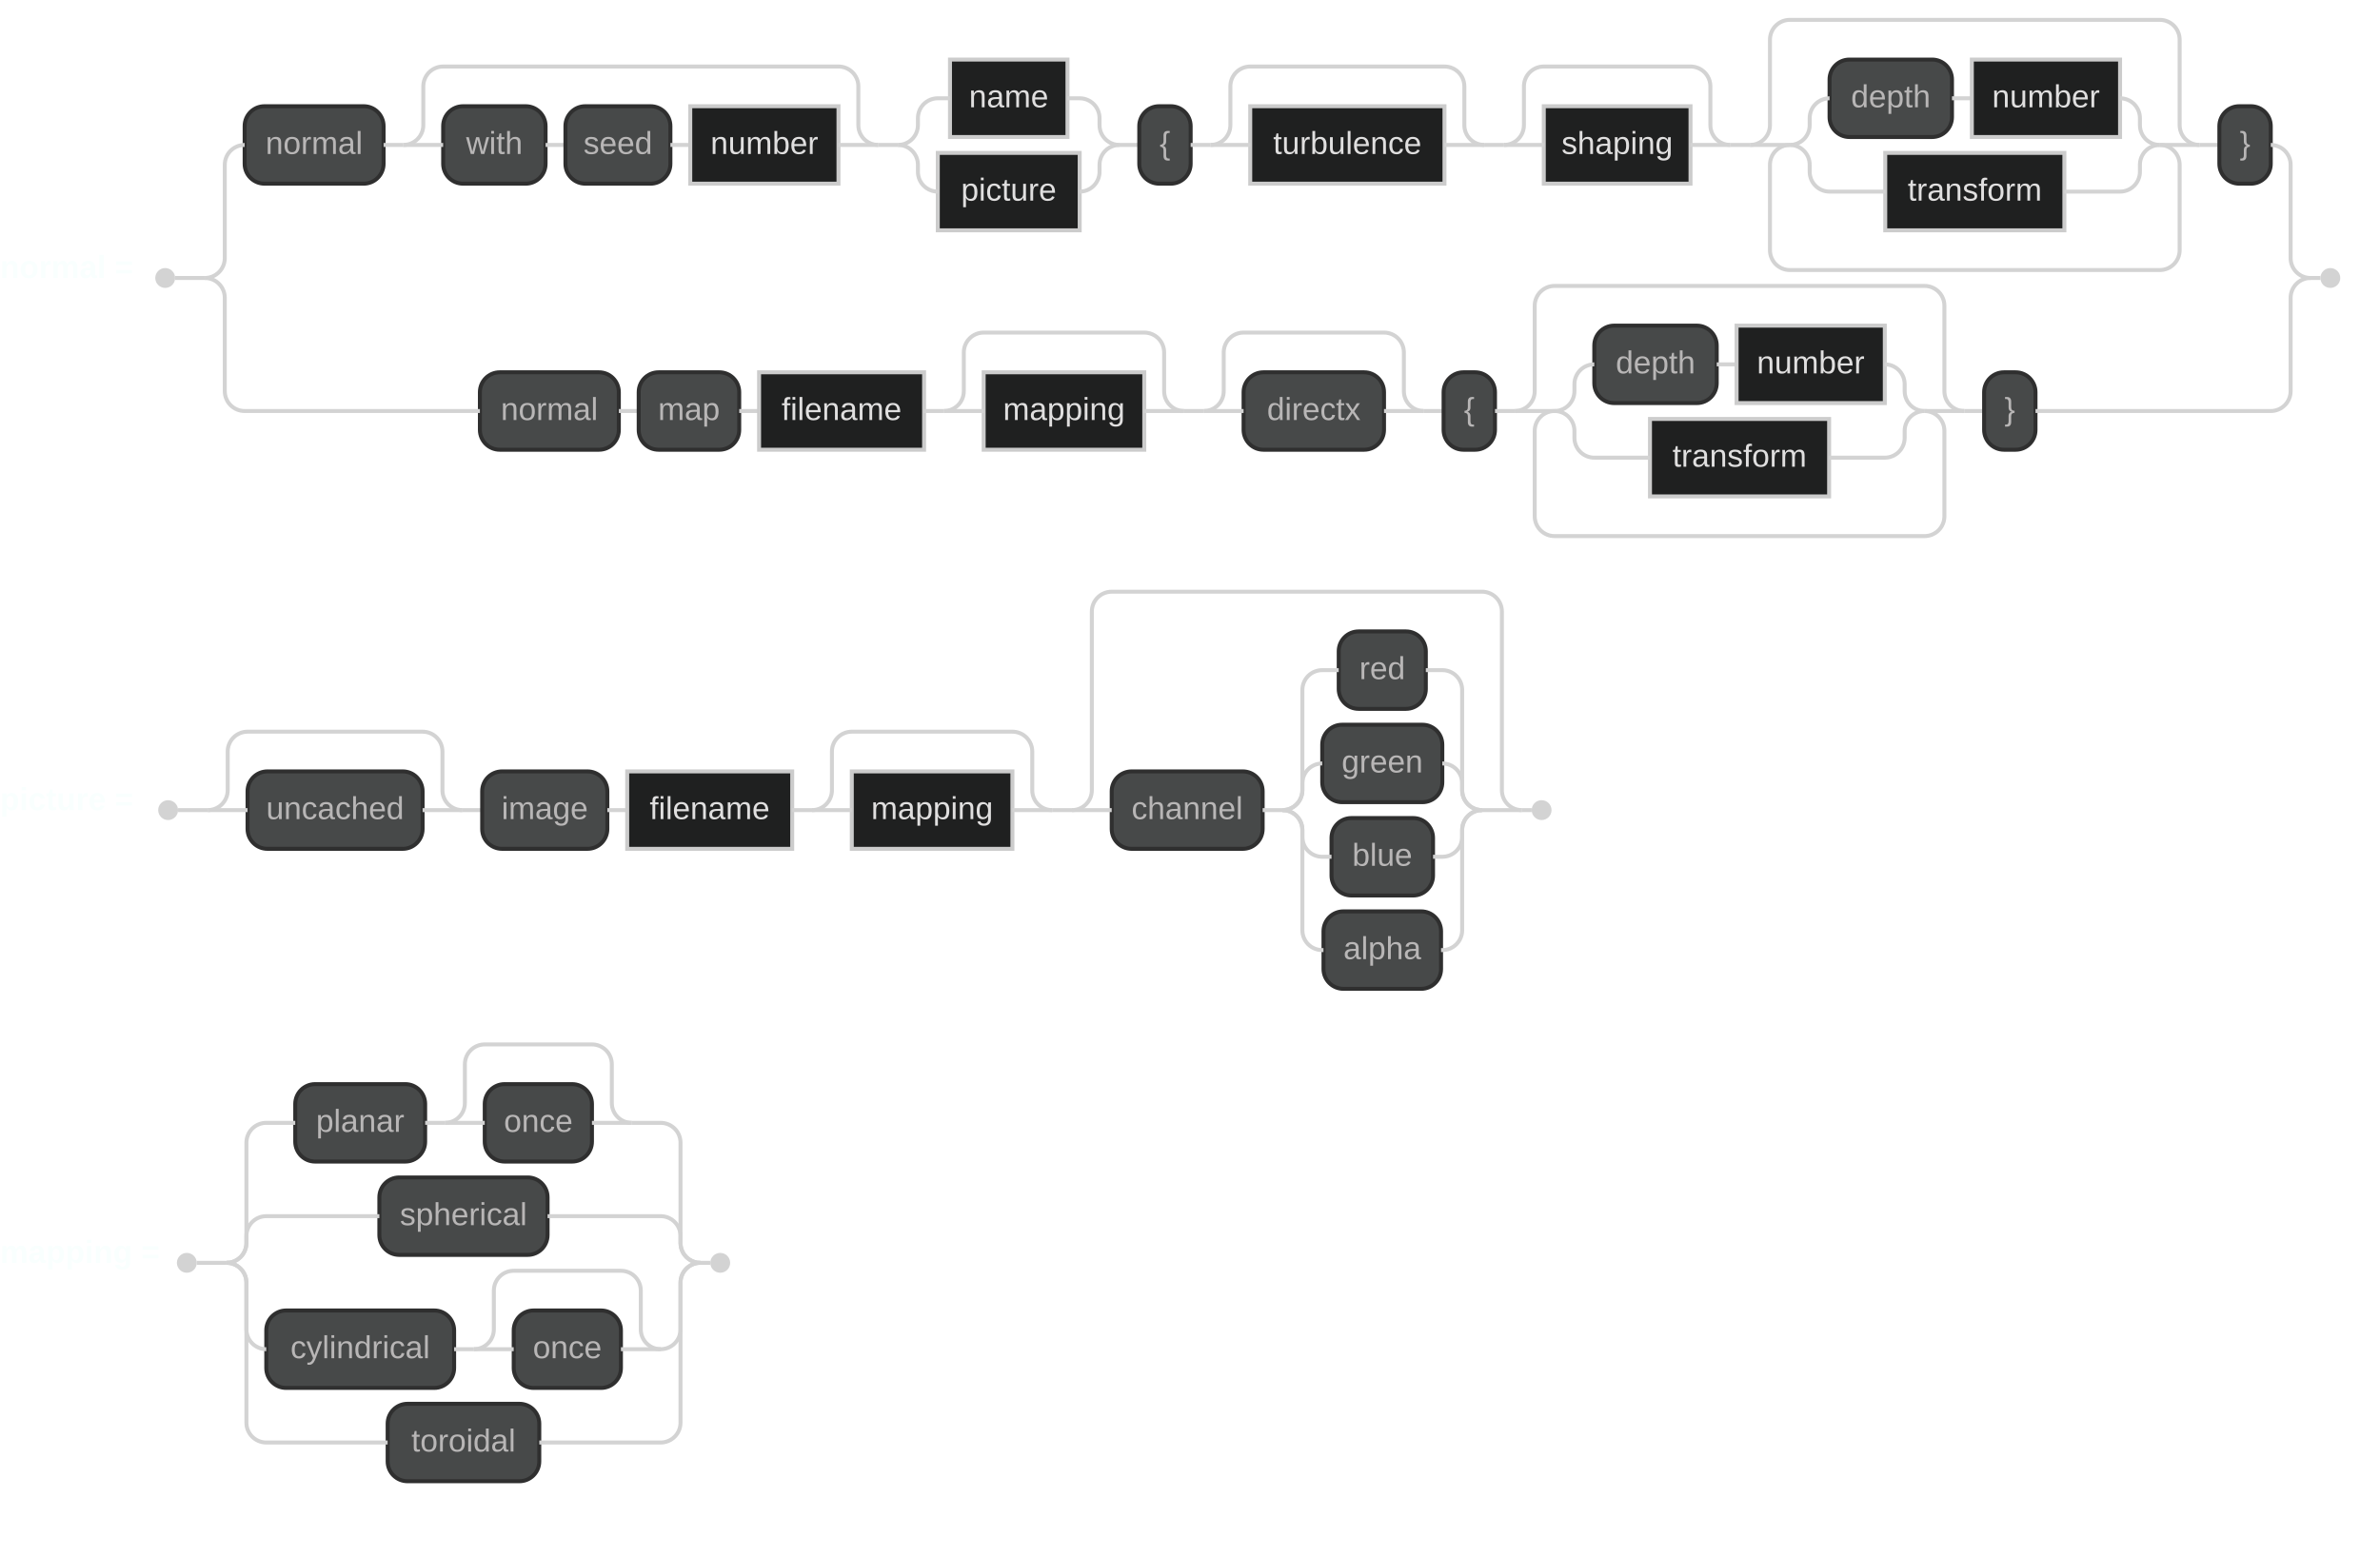
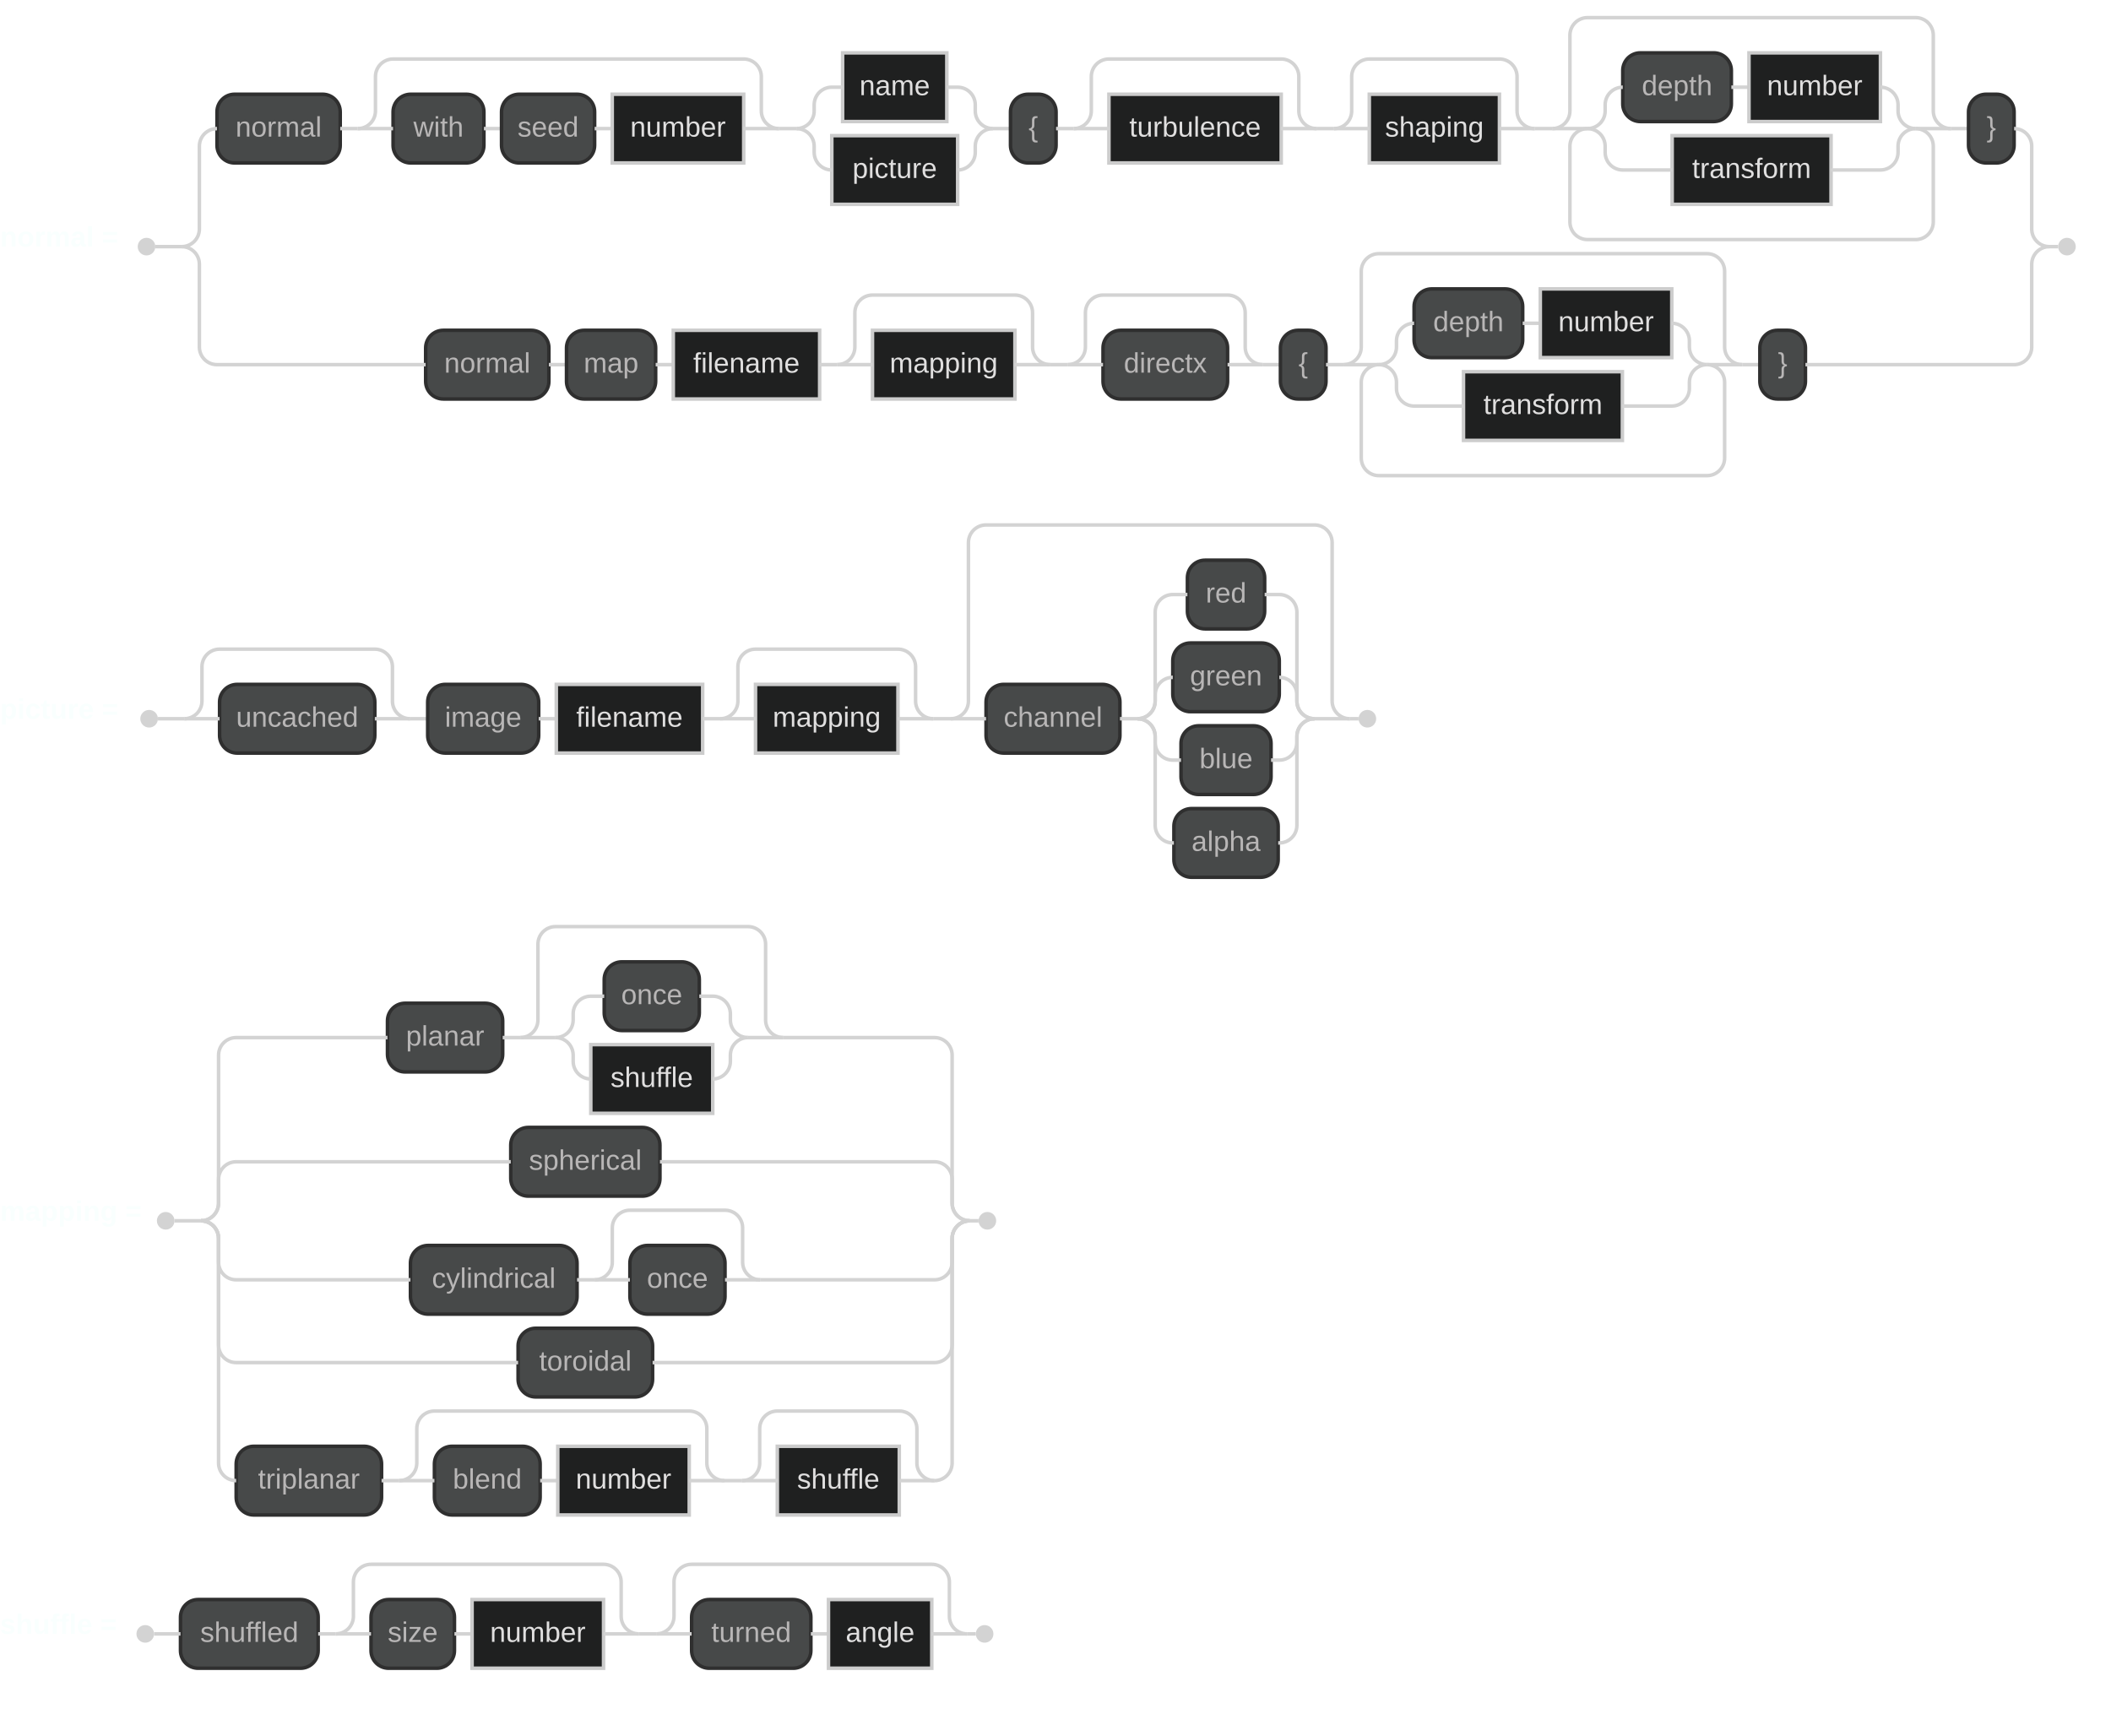
- <svg xmlns="http://www.w3.org/2000/svg" id="my-svg" width="100%" class="railroad-diagram" style="max-width: 1198.28px; background-color: transparent;" viewBox="0 0 1198.281 784" role="graphics-document document" aria-roledescription="railroadEbnf">
+ <svg xmlns="http://www.w3.org/2000/svg" id="my-svg" width="100%" class="railroad-diagram" style="max-width: 1198.28px; background-color: transparent;" viewBox="0 0 1198.281 985" role="graphics-document document" aria-roledescription="railroadEbnf">
  <style>#my-svg{font-family:"trebuchet ms",verdana,arial,sans-serif;font-size:16px;fill:#ccc;}@keyframes edge-animation-frame{from{stroke-dashoffset:0;}}@keyframes dash{to{stroke-dashoffset:0;}}#my-svg .edge-animation-slow{stroke-dasharray:9,5!important;stroke-dashoffset:900;animation:dash 50s linear infinite;stroke-linecap:round;}#my-svg .edge-animation-fast{stroke-dasharray:9,5!important;stroke-dashoffset:900;animation:dash 20s linear infinite;stroke-linecap:round;}#my-svg .error-icon{fill:#a44141;}#my-svg .error-text{fill:#ddd;stroke:#ddd;}#my-svg .edge-thickness-normal{stroke-width:1px;}#my-svg .edge-thickness-thick{stroke-width:3.5px;}#my-svg .edge-pattern-solid{stroke-dasharray:0;}#my-svg .edge-thickness-invisible{stroke-width:0;fill:none;}#my-svg .edge-pattern-dashed{stroke-dasharray:3;}#my-svg .edge-pattern-dotted{stroke-dasharray:2;}#my-svg .marker{fill:lightgrey;stroke:lightgrey;}#my-svg .marker.cross{stroke:lightgrey;}#my-svg svg{font-family:"trebuchet ms",verdana,arial,sans-serif;font-size:16px;}#my-svg p{margin:0;}#my-svg .railroad-diagram{font-family:"trebuchet ms",verdana,arial,sans-serif;font-size:16px;}#my-svg .railroad-terminal rect{fill:hsl(180, 1.587%, 28.353%);stroke:hsl(180, 0%, 18.353%);stroke-width:2px;}#my-svg .railroad-terminal text{fill:rgb(183.848, 181.552, 181.552);font-family:"trebuchet ms",verdana,arial,sans-serif;font-size:16px;text-anchor:middle;dominant-baseline:middle;}#my-svg .railroad-nonterminal rect{fill:#1f2020;stroke:#cccccc;stroke-width:2px;}#my-svg .railroad-nonterminal text{fill:#e0dfdf;font-family:"trebuchet ms",verdana,arial,sans-serif;font-size:16px;text-anchor:middle;dominant-baseline:middle;}#my-svg .railroad-line{stroke:lightgrey;stroke-width:2px;fill:none;}#my-svg .railroad-start circle,#my-svg .railroad-end circle{fill:lightgrey;}#my-svg .railroad-comment ellipse{fill:#181818;stroke:hsl(20, 0%, 2.353%);stroke-width:2px;}#my-svg .railroad-comment text{fill:rgb(223, 223.667, 224);font-style:italic;font-family:"trebuchet ms",verdana,arial,sans-serif;font-size:16px;text-anchor:middle;dominant-baseline:middle;}#my-svg .railroad-special rect{fill:hsl(20, 1.587%, 12.353%);stroke:hsl(20, 0%, 2.353%);stroke-width:2px;stroke-dasharray:5,3;}#my-svg .railroad-special text{fill:#e0dfdf;font-family:"trebuchet ms",verdana,arial,sans-serif;font-size:16px;text-anchor:middle;dominant-baseline:middle;}#my-svg .railroad-rule-name{font-weight:bold;fill:#F9FFFE;font-family:"trebuchet ms",verdana,arial,sans-serif;font-size:16px;}#my-svg .node .neo-node{stroke:#ccc;}#my-svg [data-look="neo"].node rect,#my-svg [data-look="neo"].cluster rect,#my-svg [data-look="neo"].node polygon{stroke:url(#my-svg-gradient);filter:drop-shadow( 1px 2px 2px rgba(185,185,185,1));}#my-svg [data-look="neo"].swimlane.cluster rect{filter:none;}#my-svg [data-look="neo"].node path{stroke:url(#my-svg-gradient);stroke-width:1px;}#my-svg [data-look="neo"].node .outer-path{filter:drop-shadow( 1px 2px 2px rgba(185,185,185,1));}#my-svg [data-look="neo"].node .neo-line path{stroke:#ccc;filter:none;}#my-svg [data-look="neo"].node circle{stroke:url(#my-svg-gradient);filter:drop-shadow( 1px 2px 2px rgba(185,185,185,1));}#my-svg [data-look="neo"].node circle .state-start{fill:#000000;}#my-svg [data-look="neo"].icon-shape .icon{fill:url(#my-svg-gradient);filter:drop-shadow( 1px 2px 2px rgba(185,185,185,1));}#my-svg [data-look="neo"].icon-shape .icon-neo path{stroke:url(#my-svg-gradient);filter:drop-shadow( 1px 2px 2px rgba(185,185,185,1));}#my-svg :root{--mermaid-font-family:"trebuchet ms",verdana,arial,sans-serif;}</style>
  <g />
  <g class="railroad-rule" transform="translate(0, 10)">
    <g transform="translate(103.1719, 0)">
      <g class="railroad-choice">
        <g class="railroad-sequence" transform="translate(20, 0)">
          <g class="railroad-terminal" transform="translate(0, 43.5)">
            <rect x="0" y="0" width="69.953" height="39" rx="10" ry="10" />
            <text x="34.977" y="19.5">normal</text>
          </g>
          <path class="railroad-line" d="M 69.953 63 L 79.953 63" />
          <g class="railroad-optional" transform="translate(79.95312, 23.5)">
            <g class="railroad-sequence" transform="translate(20, 20)">
              <g class="railroad-terminal" transform="translate(0, 0)">
                <rect x="0" y="0" width="51.562" height="39" rx="10" ry="10" />
                <text x="25.781" y="19.5">with</text>
              </g>
              <path class="railroad-line" d="M 51.562 19.5 L 61.562 19.5" />
              <g class="railroad-terminal" transform="translate(61.5625, 0)">
                <rect x="0" y="0" width="52.844" height="39" rx="10" ry="10" />
                <text x="26.422" y="19.5">seed</text>
              </g>
              <path class="railroad-line" d="M 114.406 19.5 L 124.406 19.5" />
              <g class="railroad-nonterminal" transform="translate(124.4062, 0)">
                <rect x="0" y="0" width="74.625" height="39" />
                <text x="37.312" y="19.5">number</text>
              </g>
            </g>
            <path class="railroad-line" d="M 0 39.5 L 20 39.5" />
            <path class="railroad-line" d="M 219.031 39.5 L 239.031 39.5" />
            <path class="railroad-line" d="M 0 39.5 A 10 10 0 0 0 10 29.5 L 10 10 A 10 10 0 0 1 20 0 L 219.031 0 A 10 10 0 0 1 229.031 10 L 229.031 29.5 A 10 10 0 0 0 239.031 39.5" />
          </g>
          <path class="railroad-line" d="M 318.984 63 L 328.984 63" />
          <g class="railroad-choice" transform="translate(328.9844, 20)">
            <g class="railroad-nonterminal" transform="translate(26.14062, 0)">
              <rect x="0" y="0" width="59.156" height="39" />
              <text x="29.578" y="19.5">name</text>
            </g>
            <path class="railroad-line" d="M 0 43 A 10 10 0 0 0 10 33 L 10 29.5 A 10 10 0 0 1 20 19.5 L 26.141 19.5" />
            <path class="railroad-line" d="M 85.297 19.5 L 91.438 19.5 A 10 10 0 0 1 101.438 29.5 L 101.438 33 A 10 10 0 0 0 111.438 43" />
            <g class="railroad-nonterminal" transform="translate(20, 47)">
              <rect x="0" y="0" width="71.438" height="39" />
              <text x="35.719" y="19.5">picture</text>
            </g>
            <path class="railroad-line" d="M 0 43 A 10 10 0 0 1 10 53 L 10 56.5 A 10 10 0 0 0 20 66.5 L 20 66.5" />
            <path class="railroad-line" d="M 91.438 66.5 L 91.438 66.5 A 10 10 0 0 0 101.438 56.5 L 101.438 53 A 10 10 0 0 1 111.438 43" />
          </g>
          <path class="railroad-line" d="M 440.422 63 L 450.422 63" />
          <g class="railroad-terminal" transform="translate(450.4219, 43.5)">
            <rect x="0" y="0" width="25.875" height="39" rx="10" ry="10" />
            <text x="12.938" y="19.5">{</text>
          </g>
          <path class="railroad-line" d="M 476.297 63 L 486.297 63" />
          <g class="railroad-optional" transform="translate(486.2969, 23.5)">
            <g class="railroad-nonterminal" transform="translate(20, 20)">
              <rect x="0" y="0" width="97.797" height="39" />
              <text x="48.898" y="19.5">turbulence</text>
            </g>
            <path class="railroad-line" d="M 0 39.5 L 20 39.5" />
            <path class="railroad-line" d="M 117.797 39.5 L 137.797 39.5" />
            <path class="railroad-line" d="M 0 39.5 A 10 10 0 0 0 10 29.5 L 10 10 A 10 10 0 0 1 20 0 L 117.797 0 A 10 10 0 0 1 127.797 10 L 127.797 29.5 A 10 10 0 0 0 137.797 39.5" />
          </g>
          <path class="railroad-line" d="M 624.094 63 L 634.094 63" />
          <g class="railroad-optional" transform="translate(634.0938, 23.5)">
            <g class="railroad-nonterminal" transform="translate(20, 20)">
              <rect x="0" y="0" width="73.875" height="39" />
              <text x="36.938" y="19.5">shaping</text>
            </g>
            <path class="railroad-line" d="M 0 39.5 L 20 39.5" />
            <path class="railroad-line" d="M 93.875 39.5 L 113.875 39.5" />
            <path class="railroad-line" d="M 0 39.5 A 10 10 0 0 0 10 29.5 L 10 10 A 10 10 0 0 1 20 0 L 93.875 0 A 10 10 0 0 1 103.875 10 L 103.875 29.5 A 10 10 0 0 0 113.875 39.5" />
          </g>
          <path class="railroad-line" d="M 747.969 63 L 757.969 63" />
          <g class="railroad-repetition" transform="translate(757.9688, 0)">
            <g class="railroad-choice" transform="translate(20, 20)">
              <g class="railroad-sequence" transform="translate(20, 0)">
                <g class="railroad-terminal" transform="translate(0, 0)">
                  <rect x="0" y="0" width="61.641" height="39" rx="10" ry="10" />
                  <text x="30.82" y="19.5">depth</text>
                </g>
                <path class="railroad-line" d="M 61.641 19.5 L 71.641 19.5" />
                <g class="railroad-nonterminal" transform="translate(71.64062, 0)">
                  <rect x="0" y="0" width="74.625" height="39" />
                  <text x="37.312" y="19.5">number</text>
                </g>
              </g>
              <path class="railroad-line" d="M 0 43 A 10 10 0 0 0 10 33 L 10 29.5 A 10 10 0 0 1 20 19.5 L 20 19.5" />
              <path class="railroad-line" d="M 166.266 19.5 L 166.266 19.5 A 10 10 0 0 1 176.266 29.5 L 176.266 33 A 10 10 0 0 0 186.266 43" />
              <g class="railroad-nonterminal" transform="translate(48.03906, 47)">
                <rect x="0" y="0" width="90.188" height="39" />
                <text x="45.094" y="19.5">transform</text>
              </g>
              <path class="railroad-line" d="M 0 43 A 10 10 0 0 1 10 53 L 10 56.5 A 10 10 0 0 0 20 66.5 L 48.039 66.5" />
              <path class="railroad-line" d="M 138.227 66.5 L 166.266 66.5 A 10 10 0 0 0 176.266 56.5 L 176.266 53 A 10 10 0 0 1 186.266 43" />
            </g>
            <path class="railroad-line" d="M 0 63 L 20 63" />
            <path class="railroad-line" d="M 206.266 63 L 226.266 63" />
            <path class="railroad-line" d="M 206.266 63 A 10 10 0 0 1 216.266 73 L 216.266 116 A 10 10 0 0 1 206.266 126 L 20 126 A 10 10 0 0 1 10 116 L 10 73 A 10 10 0 0 1 20 63" />
            <path class="railroad-line" d="M 0 63 A 10 10 0 0 0 10 53 L 10 10 A 10 10 0 0 1 20 0 L 206.266 0 A 10 10 0 0 1 216.266 10 L 216.266 53 A 10 10 0 0 0 226.266 63" />
          </g>
          <path class="railroad-line" d="M 984.234 63 L 994.234 63" />
          <g class="railroad-terminal" transform="translate(994.2344, 43.5)">
            <rect x="0" y="0" width="25.875" height="39" rx="10" ry="10" />
            <text x="12.938" y="19.5">}</text>
          </g>
        </g>
        <path class="railroad-line" d="M 0 130 A 10 10 0 0 0 10 120 L 10 73 A 10 10 0 0 1 20 63 L 20 63" />
        <path class="railroad-line" d="M 1040.109 63 L 1040.109 63 A 10 10 0 0 1 1050.109 73 L 1050.109 120 A 10 10 0 0 0 1060.109 130" />
        <g class="railroad-sequence" transform="translate(138.4453, 134)">
          <g class="railroad-terminal" transform="translate(0, 43.5)">
            <rect x="0" y="0" width="69.953" height="39" rx="10" ry="10" />
            <text x="34.977" y="19.5">normal</text>
          </g>
          <path class="railroad-line" d="M 69.953 63 L 79.953 63" />
          <g class="railroad-terminal" transform="translate(79.95312, 43.5)">
            <rect x="0" y="0" width="50.609" height="39" rx="10" ry="10" />
            <text x="25.305" y="19.5">map</text>
          </g>
          <path class="railroad-line" d="M 130.562 63 L 140.562 63" />
          <g class="railroad-nonterminal" transform="translate(140.5625, 43.5)">
            <rect x="0" y="0" width="83.078" height="39" />
            <text x="41.539" y="19.5">filename</text>
          </g>
          <path class="railroad-line" d="M 223.641 63 L 233.641 63" />
          <g class="railroad-optional" transform="translate(233.6406, 23.5)">
            <g class="railroad-nonterminal" transform="translate(20, 20)">
              <rect x="0" y="0" width="80.859" height="39" />
              <text x="40.43" y="19.5">mapping</text>
            </g>
            <path class="railroad-line" d="M 0 39.5 L 20 39.5" />
            <path class="railroad-line" d="M 100.859 39.5 L 120.859 39.5" />
            <path class="railroad-line" d="M 0 39.5 A 10 10 0 0 0 10 29.5 L 10 10 A 10 10 0 0 1 20 0 L 100.859 0 A 10 10 0 0 1 110.859 10 L 110.859 29.5 A 10 10 0 0 0 120.859 39.5" />
          </g>
          <path class="railroad-line" d="M 354.5 63 L 364.5 63" />
          <g class="railroad-optional" transform="translate(364.5, 23.5)">
            <g class="railroad-terminal" transform="translate(20, 20)">
              <rect x="0" y="0" width="70.703" height="39" rx="10" ry="10" />
              <text x="35.352" y="19.5">directx</text>
            </g>
            <path class="railroad-line" d="M 0 39.5 L 20 39.5" />
            <path class="railroad-line" d="M 90.703 39.5 L 110.703 39.5" />
            <path class="railroad-line" d="M 0 39.5 A 10 10 0 0 0 10 29.5 L 10 10 A 10 10 0 0 1 20 0 L 90.703 0 A 10 10 0 0 1 100.703 10 L 100.703 29.5 A 10 10 0 0 0 110.703 39.5" />
          </g>
          <path class="railroad-line" d="M 475.203 63 L 485.203 63" />
          <g class="railroad-terminal" transform="translate(485.2031, 43.5)">
            <rect x="0" y="0" width="25.875" height="39" rx="10" ry="10" />
            <text x="12.938" y="19.5">{</text>
          </g>
          <path class="railroad-line" d="M 511.078 63 L 521.078 63" />
          <g class="railroad-repetition" transform="translate(521.0781, 0)">
            <g class="railroad-choice" transform="translate(20, 20)">
              <g class="railroad-sequence" transform="translate(20, 0)">
                <g class="railroad-terminal" transform="translate(0, 0)">
                  <rect x="0" y="0" width="61.641" height="39" rx="10" ry="10" />
                  <text x="30.82" y="19.5">depth</text>
                </g>
                <path class="railroad-line" d="M 61.641 19.5 L 71.641 19.5" />
                <g class="railroad-nonterminal" transform="translate(71.64062, 0)">
                  <rect x="0" y="0" width="74.625" height="39" />
                  <text x="37.312" y="19.5">number</text>
                </g>
              </g>
              <path class="railroad-line" d="M 0 43 A 10 10 0 0 0 10 33 L 10 29.5 A 10 10 0 0 1 20 19.5 L 20 19.5" />
              <path class="railroad-line" d="M 166.266 19.5 L 166.266 19.5 A 10 10 0 0 1 176.266 29.5 L 176.266 33 A 10 10 0 0 0 186.266 43" />
              <g class="railroad-nonterminal" transform="translate(48.03906, 47)">
                <rect x="0" y="0" width="90.188" height="39" />
                <text x="45.094" y="19.5">transform</text>
              </g>
              <path class="railroad-line" d="M 0 43 A 10 10 0 0 1 10 53 L 10 56.5 A 10 10 0 0 0 20 66.5 L 48.039 66.5" />
              <path class="railroad-line" d="M 138.227 66.5 L 166.266 66.5 A 10 10 0 0 0 176.266 56.5 L 176.266 53 A 10 10 0 0 1 186.266 43" />
            </g>
            <path class="railroad-line" d="M 0 63 L 20 63" />
            <path class="railroad-line" d="M 206.266 63 L 226.266 63" />
            <path class="railroad-line" d="M 206.266 63 A 10 10 0 0 1 216.266 73 L 216.266 116 A 10 10 0 0 1 206.266 126 L 20 126 A 10 10 0 0 1 10 116 L 10 73 A 10 10 0 0 1 20 63" />
            <path class="railroad-line" d="M 0 63 A 10 10 0 0 0 10 53 L 10 10 A 10 10 0 0 1 20 0 L 206.266 0 A 10 10 0 0 1 216.266 10 L 216.266 53 A 10 10 0 0 0 226.266 63" />
          </g>
          <path class="railroad-line" d="M 747.344 63 L 757.344 63" />
          <g class="railroad-terminal" transform="translate(757.3438, 43.5)">
            <rect x="0" y="0" width="25.875" height="39" rx="10" ry="10" />
            <text x="12.938" y="19.5">}</text>
          </g>
        </g>
        <path class="railroad-line" d="M 0 130 A 10 10 0 0 1 10 140 L 10 187 A 10 10 0 0 0 20 197 L 138.445 197" />
        <path class="railroad-line" d="M 921.664 197 L 1040.109 197 A 10 10 0 0 0 1050.109 187 L 1050.109 140 A 10 10 0 0 1 1060.109 130" />
      </g>
    </g>
    <g class="railroad-rule-name-group">
      <text class="railroad-rule-name" x="0" y="130">normal =</text>
    </g>
    <g class="railroad-start">
      <circle cx="83.172" cy="130" r="5" />
    </g>
    <g class="railroad-end">
      <circle cx="1173.281" cy="130" r="5" />
    </g>
    <path class="railroad-line" d="M 88.172 130 L 103.172 130" />
    <path class="railroad-line" d="M 1163.281 130 L 1168.281 130" />
  </g>
  <g class="railroad-rule" transform="translate(0, 298)">
    <g transform="translate(104.6406, 0)">
      <g class="railroad-sequence">
        <g class="railroad-optional" transform="translate(0, 70.5)">
          <g class="railroad-terminal" transform="translate(20, 20)">
            <rect x="0" y="0" width="88.125" height="39" rx="10" ry="10" />
            <text x="44.062" y="19.5">uncached</text>
          </g>
          <path class="railroad-line" d="M 0 39.5 L 20 39.5" />
          <path class="railroad-line" d="M 108.125 39.5 L 128.125 39.5" />
          <path class="railroad-line" d="M 0 39.5 A 10 10 0 0 0 10 29.5 L 10 10 A 10 10 0 0 1 20 0 L 108.125 0 A 10 10 0 0 1 118.125 10 L 118.125 29.5 A 10 10 0 0 0 128.125 39.5" />
        </g>
        <path class="railroad-line" d="M 128.125 110 L 138.125 110" />
        <g class="railroad-terminal" transform="translate(138.125, 90.5)">
          <rect x="0" y="0" width="63.016" height="39" rx="10" ry="10" />
          <text x="31.508" y="19.5">image</text>
        </g>
        <path class="railroad-line" d="M 201.141 110 L 211.141 110" />
        <g class="railroad-nonterminal" transform="translate(211.1406, 90.5)">
          <rect x="0" y="0" width="83.078" height="39" />
          <text x="41.539" y="19.5">filename</text>
        </g>
        <path class="railroad-line" d="M 294.219 110 L 304.219 110" />
        <g class="railroad-optional" transform="translate(304.2188, 70.5)">
          <g class="railroad-nonterminal" transform="translate(20, 20)">
            <rect x="0" y="0" width="80.859" height="39" />
            <text x="40.43" y="19.5">mapping</text>
          </g>
          <path class="railroad-line" d="M 0 39.5 L 20 39.5" />
          <path class="railroad-line" d="M 100.859 39.5 L 120.859 39.5" />
          <path class="railroad-line" d="M 0 39.5 A 10 10 0 0 0 10 29.5 L 10 10 A 10 10 0 0 1 20 0 L 100.859 0 A 10 10 0 0 1 110.859 10 L 110.859 29.5 A 10 10 0 0 0 120.859 39.5" />
        </g>
        <path class="railroad-line" d="M 425.078 110 L 435.078 110" />
        <g class="railroad-optional" transform="translate(435.0781, 0)">
          <g class="railroad-sequence" transform="translate(20, 20)">
            <g class="railroad-terminal" transform="translate(0, 70.5)">
              <rect x="0" y="0" width="76" height="39" rx="10" ry="10" />
              <text x="38" y="19.5">channel</text>
            </g>
            <path class="railroad-line" d="M 76 90 L 86 90" />
            <g class="railroad-choice" transform="translate(86, 0)">
              <g class="railroad-terminal" transform="translate(28.29688, 0)">
                <rect x="0" y="0" width="43.859" height="39" rx="10" ry="10" />
                <text x="21.93" y="19.5">red</text>
              </g>
              <path class="railroad-line" d="M 0 90 A 10 10 0 0 0 10 80 L 10 29.5 A 10 10 0 0 1 20 19.5 L 28.297 19.5" />
              <path class="railroad-line" d="M 72.156 19.5 L 80.453 19.5 A 10 10 0 0 1 90.453 29.5 L 90.453 80 A 10 10 0 0 0 100.453 90" />
              <g class="railroad-terminal" transform="translate(20, 47)">
                <rect x="0" y="0" width="60.453" height="39" rx="10" ry="10" />
                <text x="30.227" y="19.5">green</text>
              </g>
              <path class="railroad-line" d="M 0 90 A 10 10 0 0 0 10 80 L 10 76.5 A 10 10 0 0 1 20 66.5 L 20 66.5" />
              <path class="railroad-line" d="M 80.453 66.5 L 80.453 66.5 A 10 10 0 0 1 90.453 76.5 L 90.453 80 A 10 10 0 0 0 100.453 90" />
              <g class="railroad-terminal" transform="translate(24.67188, 94)">
                <rect x="0" y="0" width="51.109" height="39" rx="10" ry="10" />
                <text x="25.555" y="19.5">blue</text>
              </g>
              <path class="railroad-line" d="M 0 90 A 10 10 0 0 1 10 100 L 10 103.5 A 10 10 0 0 0 20 113.5 L 24.672 113.5" />
              <path class="railroad-line" d="M 75.781 113.5 L 80.453 113.5 A 10 10 0 0 0 90.453 103.5 L 90.453 100 A 10 10 0 0 1 100.453 90" />
              <g class="railroad-terminal" transform="translate(20.63281, 141)">
                <rect x="0" y="0" width="59.188" height="39" rx="10" ry="10" />
                <text x="29.594" y="19.5">alpha</text>
              </g>
              <path class="railroad-line" d="M 0 90 A 10 10 0 0 1 10 100 L 10 150.5 A 10 10 0 0 0 20 160.5 L 20.633 160.5" />
              <path class="railroad-line" d="M 79.82 160.5 L 80.453 160.5 A 10 10 0 0 0 90.453 150.5 L 90.453 100 A 10 10 0 0 1 100.453 90" />
            </g>
          </g>
          <path class="railroad-line" d="M 0 110 L 20 110" />
          <path class="railroad-line" d="M 206.453 110 L 226.453 110" />
          <path class="railroad-line" d="M 0 110 A 10 10 0 0 0 10 100 L 10 10 A 10 10 0 0 1 20 0 L 206.453 0 A 10 10 0 0 1 216.453 10 L 216.453 100 A 10 10 0 0 0 226.453 110" />
        </g>
      </g>
    </g>
    <g class="railroad-rule-name-group">
      <text class="railroad-rule-name" x="0" y="110">picture =</text>
    </g>
    <g class="railroad-start">
      <circle cx="84.641" cy="110" r="5" />
    </g>
    <g class="railroad-end">
      <circle cx="776.172" cy="110" r="5" />
    </g>
    <path class="railroad-line" d="M 89.641 110 L 104.641 110" />
    <path class="railroad-line" d="M 766.172 110 L 771.172 110" />
  </g>
  <g class="railroad-rule" transform="translate(0, 526)">
    <g transform="translate(114.0625, 0)">
      <g class="railroad-choice">
-         <g class="railroad-sequence" transform="translate(34.58594, 0)">
-           <g class="railroad-terminal" transform="translate(0, 20)">
+         <g class="railroad-sequence" transform="translate(105.8828, 0)">
+           <g class="railroad-terminal" transform="translate(0, 43.5)">
            <rect x="0" y="0" width="65.406" height="39" rx="10" ry="10" />
            <text x="32.703" y="19.5">planar</text>
          </g>
-           <path class="railroad-line" d="M 65.406 39.5 L 75.406 39.5" />
+           <path class="railroad-line" d="M 65.406 63 L 75.406 63" />
          <g class="railroad-optional" transform="translate(75.40625, 0)">
-             <g class="railroad-terminal" transform="translate(20, 20)">
-               <rect x="0" y="0" width="53.984" height="39" rx="10" ry="10" />
-               <text x="26.992" y="19.5">once</text>
-             </g>
-             <path class="railroad-line" d="M 0 39.5 L 20 39.5" />
-             <path class="railroad-line" d="M 73.984 39.5 L 93.984 39.5" />
-             <path class="railroad-line" d="M 0 39.5 A 10 10 0 0 0 10 29.5 L 10 10 A 10 10 0 0 1 20 0 L 73.984 0 A 10 10 0 0 1 83.984 10 L 83.984 29.5 A 10 10 0 0 0 93.984 39.5" />
-           </g>
-         </g>
-         <path class="railroad-line" d="M 0 110 A 10 10 0 0 0 10 100 L 10 49.5 A 10 10 0 0 1 20 39.5 L 34.586 39.5" />
-         <path class="railroad-line" d="M 203.977 39.5 L 218.562 39.5 A 10 10 0 0 1 228.562 49.5 L 228.562 100 A 10 10 0 0 0 238.562 110" />
-         <g class="railroad-terminal" transform="translate(76.9375, 67)">
+             <g class="railroad-choice" transform="translate(20, 20)">
+               <g class="railroad-terminal" transform="translate(27.625, 0)">
+                 <rect x="0" y="0" width="53.984" height="39" rx="10" ry="10" />
+                 <text x="26.992" y="19.5">once</text>
+               </g>
+               <path class="railroad-line" d="M 0 43 A 10 10 0 0 0 10 33 L 10 29.5 A 10 10 0 0 1 20 19.5 L 27.625 19.5" />
+               <path class="railroad-line" d="M 81.609 19.5 L 89.234 19.5 A 10 10 0 0 1 99.234 29.5 L 99.234 33 A 10 10 0 0 0 109.234 43" />
+               <g class="railroad-nonterminal" transform="translate(20, 47)">
+                 <rect x="0" y="0" width="69.234" height="39" />
+                 <text x="34.617" y="19.5">shuffle</text>
+               </g>
+               <path class="railroad-line" d="M 0 43 A 10 10 0 0 1 10 53 L 10 56.5 A 10 10 0 0 0 20 66.5 L 20 66.5" />
+               <path class="railroad-line" d="M 89.234 66.5 L 89.234 66.5 A 10 10 0 0 0 99.234 56.5 L 99.234 53 A 10 10 0 0 1 109.234 43" />
+             </g>
+             <path class="railroad-line" d="M 0 63 L 20 63" />
+             <path class="railroad-line" d="M 129.234 63 L 149.234 63" />
+             <path class="railroad-line" d="M 0 63 A 10 10 0 0 0 10 53 L 10 10 A 10 10 0 0 1 20 0 L 129.234 0 A 10 10 0 0 1 139.234 10 L 139.234 53 A 10 10 0 0 0 149.234 63" />
+           </g>
+         </g>
+         <path class="railroad-line" d="M 0 167 A 10 10 0 0 0 10 157 L 10 73 A 10 10 0 0 1 20 63 L 105.883 63" />
+         <path class="railroad-line" d="M 330.523 63 L 416.406 63 A 10 10 0 0 1 426.406 73 L 426.406 157 A 10 10 0 0 0 436.406 167" />
+         <g class="railroad-terminal" transform="translate(175.8594, 114)">
          <rect x="0" y="0" width="84.688" height="39" rx="10" ry="10" />
          <text x="42.344" y="19.5">spherical</text>
        </g>
-         <path class="railroad-line" d="M 0 110 A 10 10 0 0 0 10 100 L 10 96.5 A 10 10 0 0 1 20 86.5 L 76.938 86.5" />
-         <path class="railroad-line" d="M 161.625 86.5 L 218.562 86.5 A 10 10 0 0 1 228.562 96.5 L 228.562 100 A 10 10 0 0 0 238.562 110" />
-         <g class="railroad-sequence" transform="translate(20, 114)">
+         <path class="railroad-line" d="M 0 167 A 10 10 0 0 0 10 157 L 10 143.5 A 10 10 0 0 1 20 133.5 L 175.859 133.5" />
+         <path class="railroad-line" d="M 260.547 133.5 L 416.406 133.5 A 10 10 0 0 1 426.406 143.5 L 426.406 157 A 10 10 0 0 0 436.406 167" />
+         <g class="railroad-sequence" transform="translate(118.9219, 161)">
          <g class="railroad-terminal" transform="translate(0, 20)">
            <rect x="0" y="0" width="94.578" height="39" rx="10" ry="10" />
            <text x="47.289" y="19.5">cylindrical</text>
          </g>
          <path class="railroad-line" d="M 94.578 39.5 L 104.578 39.5" />
          <g class="railroad-optional" transform="translate(104.5781, 0)">
            <g class="railroad-terminal" transform="translate(20, 20)">
              <rect x="0" y="0" width="53.984" height="39" rx="10" ry="10" />
              <text x="26.992" y="19.5">once</text>
            </g>
            <path class="railroad-line" d="M 0 39.5 L 20 39.5" />
            <path class="railroad-line" d="M 73.984 39.5 L 93.984 39.5" />
            <path class="railroad-line" d="M 0 39.5 A 10 10 0 0 0 10 29.5 L 10 10 A 10 10 0 0 1 20 0 L 73.984 0 A 10 10 0 0 1 83.984 10 L 83.984 29.5 A 10 10 0 0 0 93.984 39.5" />
          </g>
        </g>
-         <path class="railroad-line" d="M 0 110 A 10 10 0 0 1 10 120 L 10 143.5 A 10 10 0 0 0 20 153.5 L 20 153.5" />
-         <path class="railroad-line" d="M 218.562 153.5 L 218.562 153.5 A 10 10 0 0 0 228.562 143.5 L 228.562 120 A 10 10 0 0 1 238.562 110" />
-         <g class="railroad-terminal" transform="translate(81.10938, 181)">
+         <path class="railroad-line" d="M 0 167 A 10 10 0 0 1 10 177 L 10 190.5 A 10 10 0 0 0 20 200.5 L 118.922 200.5" />
+         <path class="railroad-line" d="M 317.484 200.5 L 416.406 200.5 A 10 10 0 0 0 426.406 190.5 L 426.406 177 A 10 10 0 0 1 436.406 167" />
+         <g class="railroad-terminal" transform="translate(180.0312, 228)">
          <rect x="0" y="0" width="76.344" height="39" rx="10" ry="10" />
          <text x="38.172" y="19.5">toroidal</text>
        </g>
-         <path class="railroad-line" d="M 0 110 A 10 10 0 0 1 10 120 L 10 190.5 A 10 10 0 0 0 20 200.5 L 81.109 200.5" />
-         <path class="railroad-line" d="M 157.453 200.5 L 218.562 200.5 A 10 10 0 0 0 228.562 190.5 L 228.562 120 A 10 10 0 0 1 238.562 110" />
+         <path class="railroad-line" d="M 0 167 A 10 10 0 0 1 10 177 L 10 237.5 A 10 10 0 0 0 20 247.5 L 180.031 247.5" />
+         <path class="railroad-line" d="M 256.375 247.5 L 416.406 247.5 A 10 10 0 0 0 426.406 237.5 L 426.406 177 A 10 10 0 0 1 436.406 167" />
+         <g class="railroad-sequence" transform="translate(20, 275)">
+           <g class="railroad-terminal" transform="translate(0, 20)">
+             <rect x="0" y="0" width="82.531" height="39" rx="10" ry="10" />
+             <text x="41.266" y="19.5">triplanar</text>
+           </g>
+           <path class="railroad-line" d="M 82.531 39.5 L 92.531 39.5" />
+           <g class="railroad-optional" transform="translate(92.53125, 0)">
+             <g class="railroad-sequence" transform="translate(20, 20)">
+               <g class="railroad-terminal" transform="translate(0, 0)">
+                 <rect x="0" y="0" width="60.016" height="39" rx="10" ry="10" />
+                 <text x="30.008" y="19.5">blend</text>
+               </g>
+               <path class="railroad-line" d="M 60.016 19.5 L 70.016 19.5" />
+               <g class="railroad-nonterminal" transform="translate(70.01562, 0)">
+                 <rect x="0" y="0" width="74.625" height="39" />
+                 <text x="37.312" y="19.5">number</text>
+               </g>
+             </g>
+             <path class="railroad-line" d="M 0 39.5 L 20 39.5" />
+             <path class="railroad-line" d="M 164.641 39.5 L 184.641 39.5" />
+             <path class="railroad-line" d="M 0 39.5 A 10 10 0 0 0 10 29.5 L 10 10 A 10 10 0 0 1 20 0 L 164.641 0 A 10 10 0 0 1 174.641 10 L 174.641 29.5 A 10 10 0 0 0 184.641 39.5" />
+           </g>
+           <path class="railroad-line" d="M 277.172 39.5 L 287.172 39.5" />
+           <g class="railroad-optional" transform="translate(287.1719, 0)">
+             <g class="railroad-nonterminal" transform="translate(20, 20)">
+               <rect x="0" y="0" width="69.234" height="39" />
+               <text x="34.617" y="19.5">shuffle</text>
+             </g>
+             <path class="railroad-line" d="M 0 39.5 L 20 39.5" />
+             <path class="railroad-line" d="M 89.234 39.5 L 109.234 39.5" />
+             <path class="railroad-line" d="M 0 39.5 A 10 10 0 0 0 10 29.5 L 10 10 A 10 10 0 0 1 20 0 L 89.234 0 A 10 10 0 0 1 99.234 10 L 99.234 29.5 A 10 10 0 0 0 109.234 39.5" />
+           </g>
+         </g>
+         <path class="railroad-line" d="M 0 167 A 10 10 0 0 1 10 177 L 10 304.5 A 10 10 0 0 0 20 314.5 L 20 314.5" />
+         <path class="railroad-line" d="M 416.406 314.5 L 416.406 314.5 A 10 10 0 0 0 426.406 304.5 L 426.406 177 A 10 10 0 0 1 436.406 167" />
      </g>
    </g>
    <g class="railroad-rule-name-group">
-       <text class="railroad-rule-name" x="0" y="110">mapping =</text>
+       <text class="railroad-rule-name" x="0" y="167">mapping =</text>
    </g>
    <g class="railroad-start">
-       <circle cx="94.062" cy="110" r="5" />
+       <circle cx="94.062" cy="167" r="5" />
    </g>
    <g class="railroad-end">
-       <circle cx="362.625" cy="110" r="5" />
-     </g>
-     <path class="railroad-line" d="M 99.062 110 L 114.062 110" />
-     <path class="railroad-line" d="M 352.625 110 L 357.625 110" />
+       <circle cx="560.469" cy="167" r="5" />
+     </g>
+     <path class="railroad-line" d="M 99.062 167 L 114.062 167" />
+     <path class="railroad-line" d="M 550.469 167 L 555.469 167" />
+   </g>
+   <g class="railroad-rule" transform="translate(0, 888)">
+     <g transform="translate(102.4531, 0)">
+       <g class="railroad-sequence">
+         <g class="railroad-terminal" transform="translate(0, 20)">
+           <rect x="0" y="0" width="78.156" height="39" rx="10" ry="10" />
+           <text x="39.078" y="19.5">shuffled</text>
+         </g>
+         <path class="railroad-line" d="M 78.156 39.5 L 88.156 39.5" />
+         <g class="railroad-optional" transform="translate(88.15625, 0)">
+           <g class="railroad-sequence" transform="translate(20, 20)">
+             <g class="railroad-terminal" transform="translate(0, 0)">
+               <rect x="0" y="0" width="47.359" height="39" rx="10" ry="10" />
+               <text x="23.68" y="19.5">size</text>
+             </g>
+             <path class="railroad-line" d="M 47.359 19.5 L 57.359 19.5" />
+             <g class="railroad-nonterminal" transform="translate(57.35938, 0)">
+               <rect x="0" y="0" width="74.625" height="39" />
+               <text x="37.312" y="19.5">number</text>
+             </g>
+           </g>
+           <path class="railroad-line" d="M 0 39.5 L 20 39.5" />
+           <path class="railroad-line" d="M 151.984 39.5 L 171.984 39.5" />
+           <path class="railroad-line" d="M 0 39.5 A 10 10 0 0 0 10 29.5 L 10 10 A 10 10 0 0 1 20 0 L 151.984 0 A 10 10 0 0 1 161.984 10 L 161.984 29.5 A 10 10 0 0 0 171.984 39.5" />
+         </g>
+         <path class="railroad-line" d="M 260.141 39.5 L 270.141 39.5" />
+         <g class="railroad-optional" transform="translate(270.1406, 0)">
+           <g class="railroad-sequence" transform="translate(20, 20)">
+             <g class="railroad-terminal" transform="translate(0, 0)">
+               <rect x="0" y="0" width="67.688" height="39" rx="10" ry="10" />
+               <text x="33.844" y="19.5">turned</text>
+             </g>
+             <path class="railroad-line" d="M 67.688 19.5 L 77.688 19.5" />
+             <g class="railroad-nonterminal" transform="translate(77.6875, 0)">
+               <rect x="0" y="0" width="58.625" height="39" />
+               <text x="29.312" y="19.5">angle</text>
+             </g>
+           </g>
+           <path class="railroad-line" d="M 0 39.5 L 20 39.5" />
+           <path class="railroad-line" d="M 156.312 39.5 L 176.312 39.5" />
+           <path class="railroad-line" d="M 0 39.5 A 10 10 0 0 0 10 29.5 L 10 10 A 10 10 0 0 1 20 0 L 156.312 0 A 10 10 0 0 1 166.312 10 L 166.312 29.5 A 10 10 0 0 0 176.312 39.5" />
+         </g>
+       </g>
+     </g>
+     <g class="railroad-rule-name-group">
+       <text class="railroad-rule-name" x="0" y="39.5">shuffle =</text>
+     </g>
+     <g class="railroad-start">
+       <circle cx="82.453" cy="39.5" r="5" />
+     </g>
+     <g class="railroad-end">
+       <circle cx="558.906" cy="39.5" r="5" />
+     </g>
+     <path class="railroad-line" d="M 87.453 39.5 L 102.453 39.5" />
+     <path class="railroad-line" d="M 548.906 39.5 L 553.906 39.5" />
  </g>
</svg>
